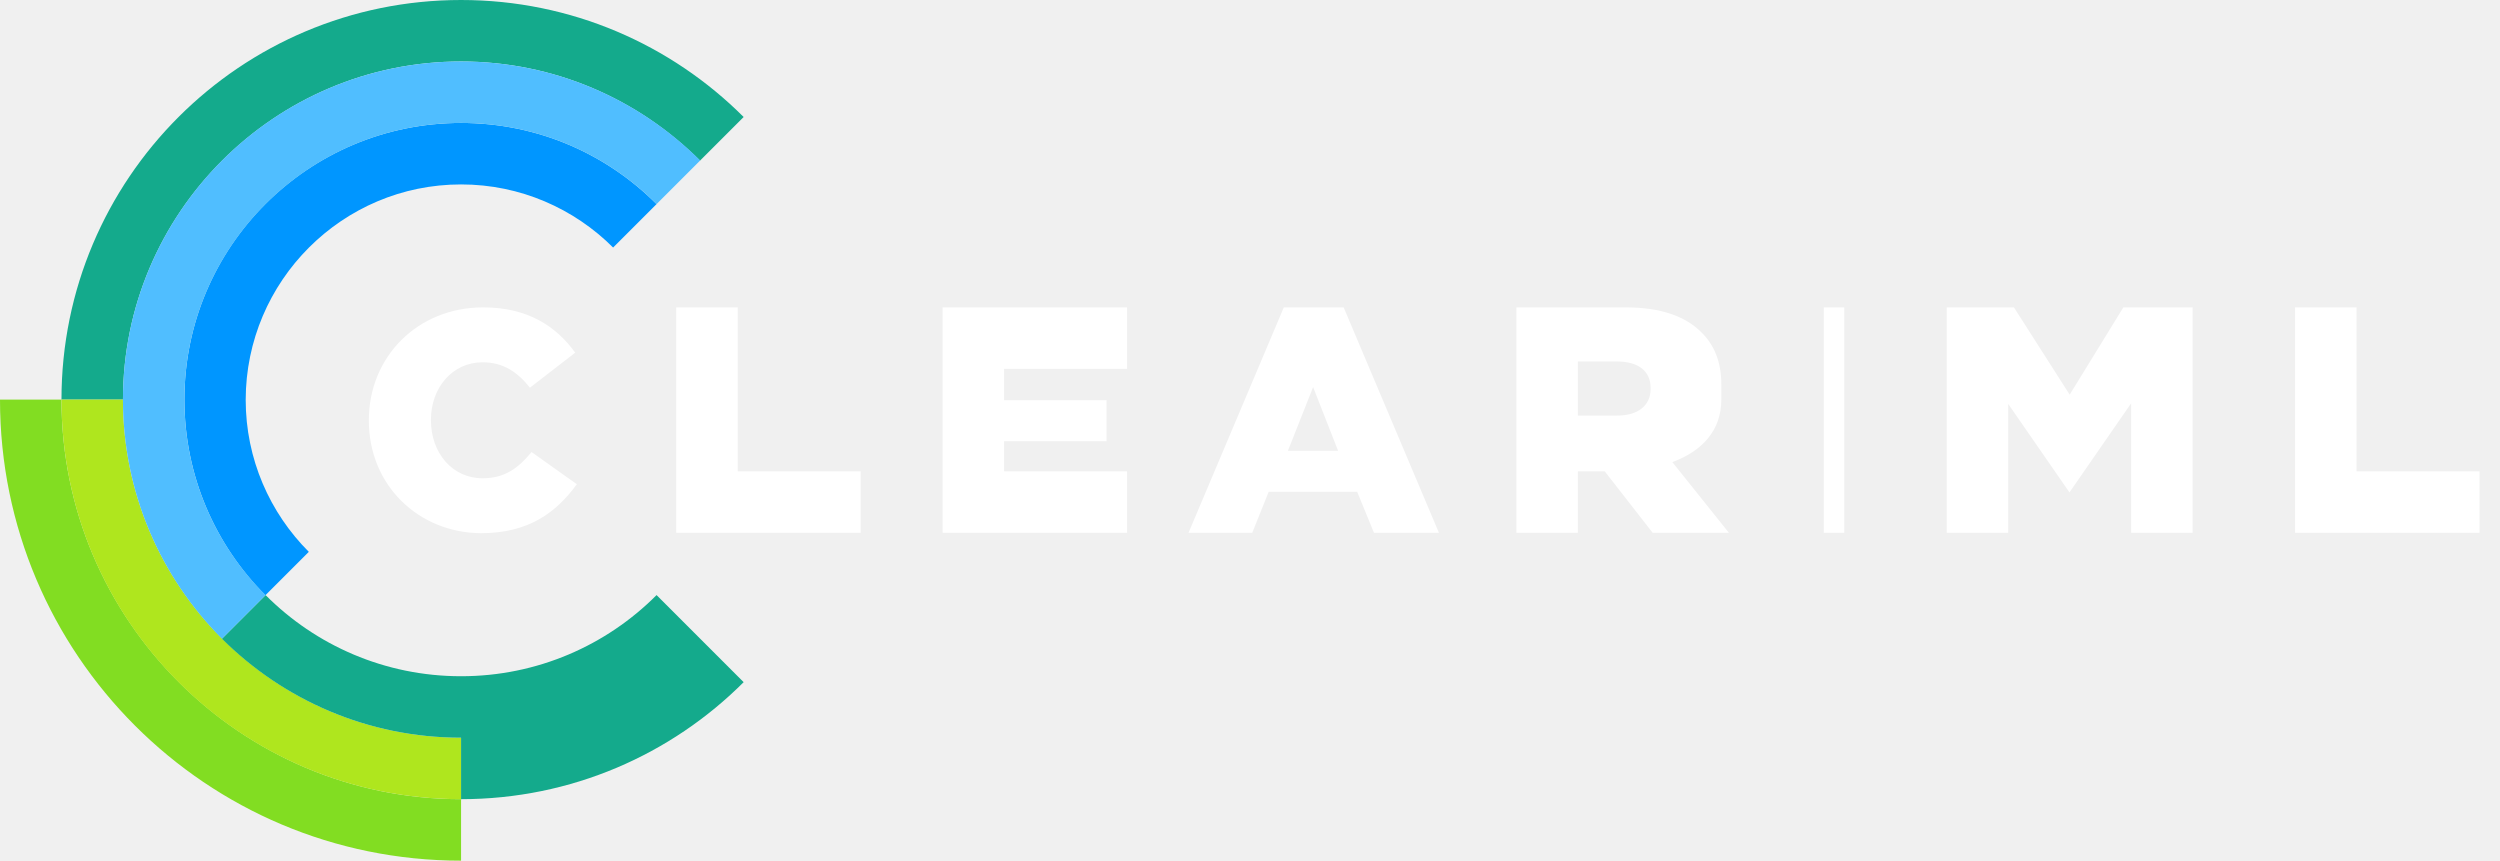
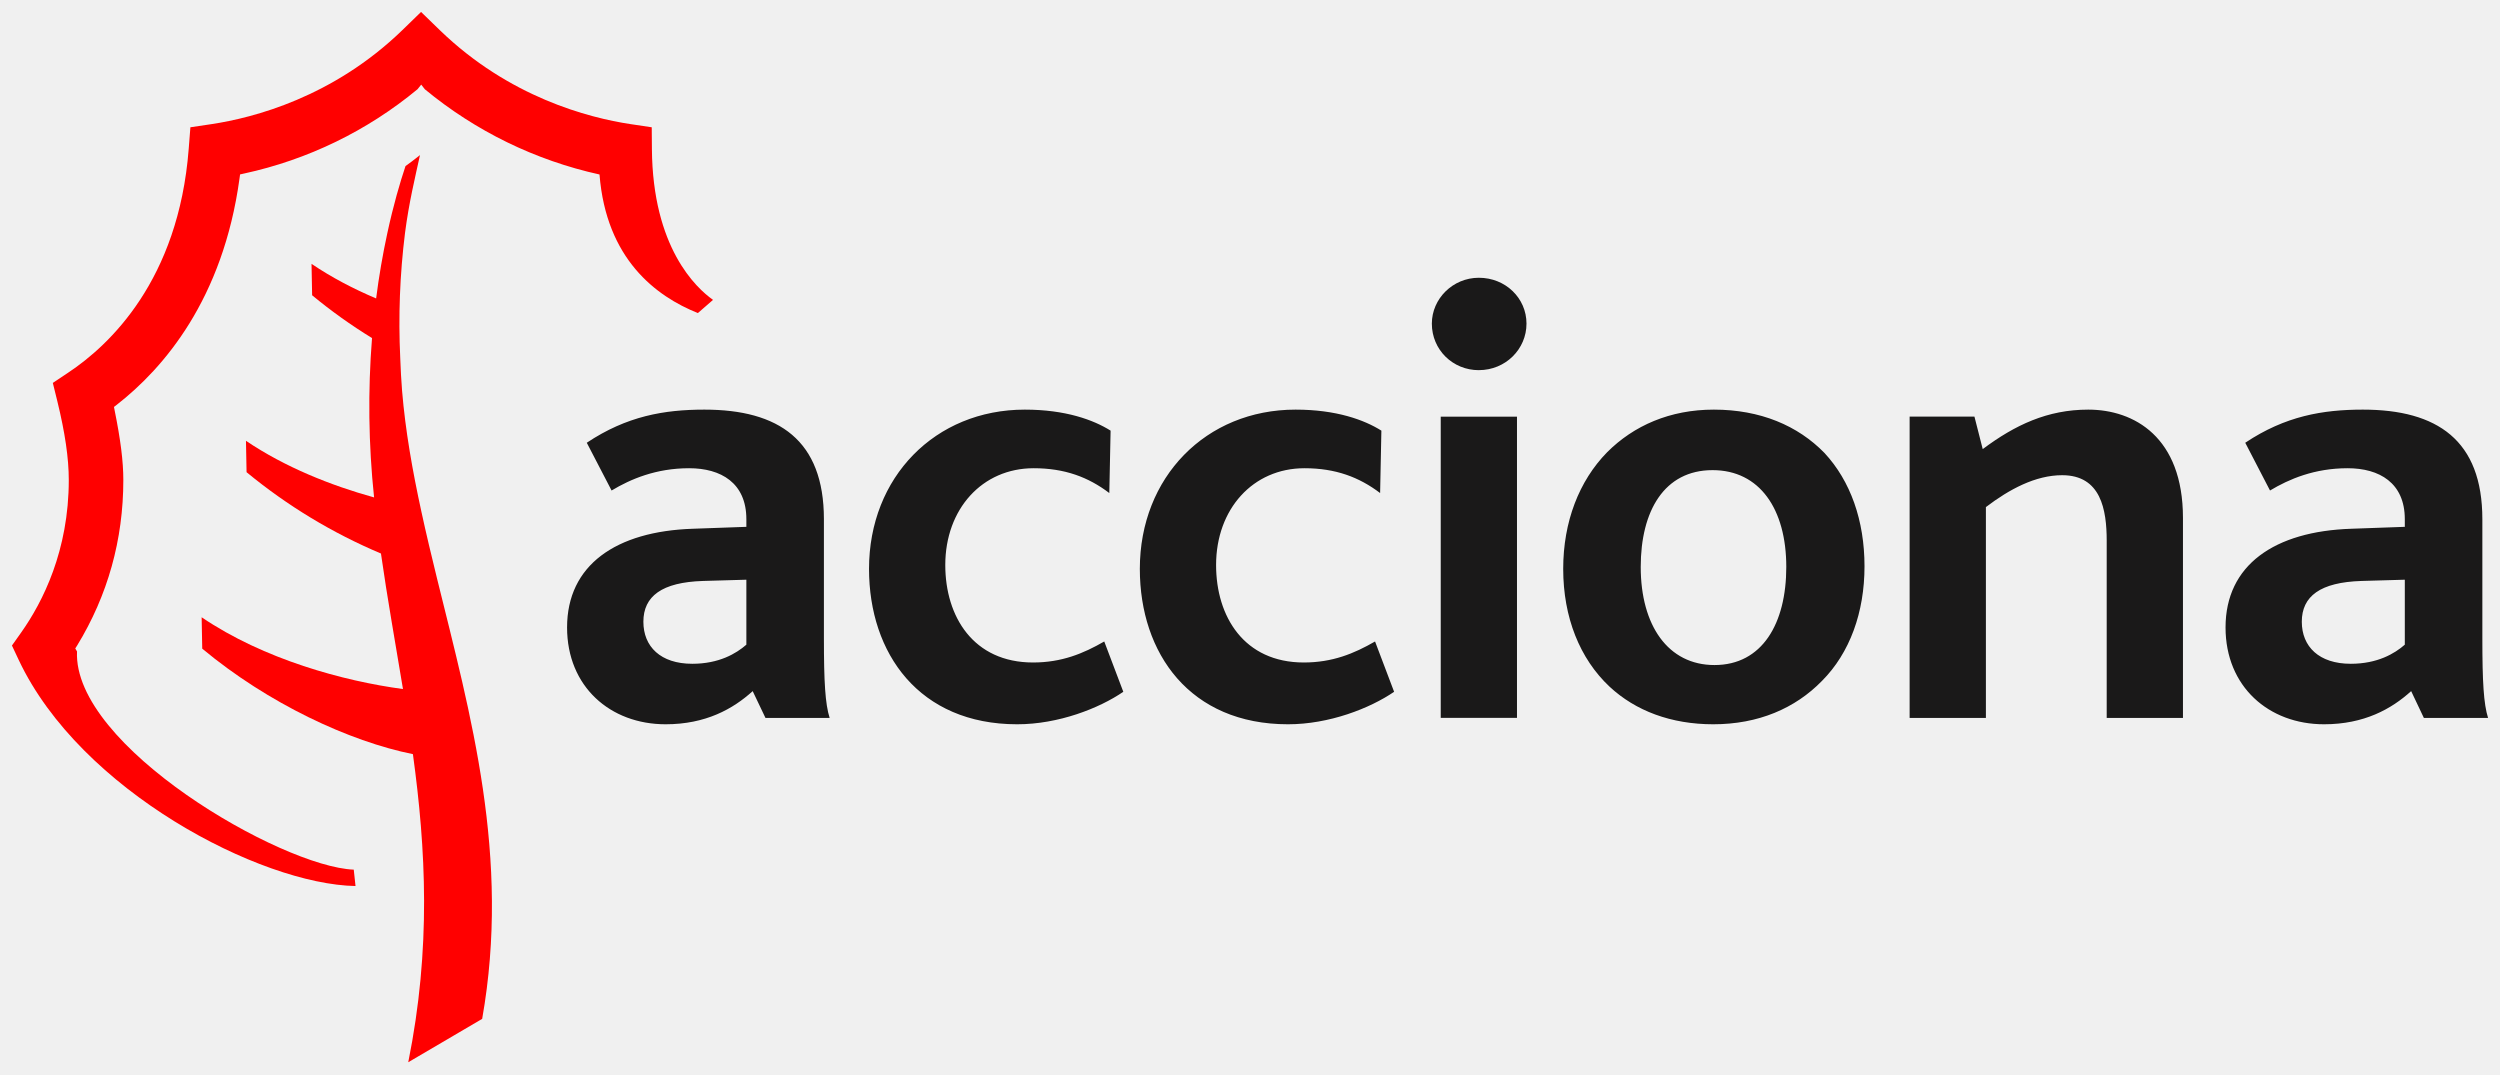
- <svg xmlns="http://www.w3.org/2000/svg" x="0px" y="0px" viewBox="0 0 122 42" enable-background="new 0 0 122 42" xml:space="preserve">
-   <g>
-     <path fill="#FFFFFF" d="M18,20.53V20.5c0-3.08,2.37-5.5,5.58-5.5c2.16,0,3.55,0.91,4.49,2.21l-2.21,1.71   c-0.6-0.76-1.3-1.24-2.31-1.24c-1.48,0-2.52,1.25-2.52,2.8v0.03c0,1.59,1.04,2.83,2.52,2.83c1.1,0,1.75-0.51,2.39-1.28l2.21,1.57   c-1,1.37-2.34,2.39-4.68,2.39C20.43,26,18,23.69,18,20.53z" />
-     <path fill="#FFFFFF" d="M33,15h3v8h6v3h-9V15z" />
-     <path fill="#FFFFFF" d="M46,15h9v3h-6v1.53h5v2h-5V23h6v3h-9V15z" />
-     <path fill="#FFFFFF" d="M62.65,15h2.92l4.65,11h-3.17l-0.82-2h-4.32l-0.8,2H58L62.65,15z M65.3,22l-1.22-3.11L62.85,22H65.3z" />
-     <path fill="#FFFFFF" d="M89,26V15h1v11H89z" />
-     <path fill="#FFFFFF" d="M95,15h3.28l2.72,4.26l2.62-4.26H107v11h-3v-6.32l-3.01,4.35L98,19.71V26h-3V15z" />
-     <path fill="#FFFFFF" d="M112,15h3v8h6v3h-9V15z" />
-     <path fill="#FFFFFF" d="M81.61,22.55C83.05,22.02,84,21.02,84,19.5v-0.75c0-1.08-0.34-1.93-1-2.56C82.24,15.44,81.05,15,79.33,15   H74v11h3v-3h1.28h0.03l2.34,3h3.72L81.61,22.55z M80.55,18.98c0,0.8-0.6,1.3-1.63,1.3H77v-2.64h1.9c1.02,0,1.65,0.44,1.65,1.3   V18.98z" />
+ <svg xmlns="http://www.w3.org/2000/svg" width="104.678" height="44.977" viewBox="0 0 27.696 11.9" version="1.1" id="svg8">
+   <defs id="defs2" />
+   <g id="layer1" transform="translate(-9.176391,-93.23985)">
+     <g id="g125" transform="matrix(0.2645833,0,0,0.2645833,9.244918,93.36658)" style="fill:none;fill-rule:evenodd">
+       <path id="path119" d="m 30.992,26.514 c -0.427,0.373 -1.146,0.8 -2.264,0.8 -1.33,0 -2.048,-0.72 -2.048,-1.76 0,-1.068 0.772,-1.654 2.5,-1.708 l 1.812,-0.052 z m 3.487,3.067 c -0.186,-0.587 -0.24,-1.52 -0.24,-3.335 V 21.26 c 0,-3.308 -1.89,-4.588 -5.005,-4.588 -1.675,0 -3.246,0.267 -4.924,1.387 l 1.039,2 c 0.798,-0.48 1.864,-0.933 3.246,-0.933 1.331,0 2.397,0.613 2.397,2.134 v 0.32 l -2.236,0.08 c -3.222,0.105 -5.271,1.519 -5.271,4.133 0,2.48 1.81,4.054 4.126,4.054 1.676,0 2.821,-0.64 3.646,-1.388 l 0.535,1.122 z m 7.851,0.266 c -4.099,0 -6.202,-2.96 -6.202,-6.507 0,-3.84 2.769,-6.668 6.522,-6.668 1.702,0 2.874,0.428 3.593,0.88 l -0.054,2.613 c -0.878,-0.665 -1.862,-1.039 -3.168,-1.039 -2.154,0 -3.7,1.707 -3.7,4.053 0,2.16 1.174,4.081 3.675,4.081 1.197,0 2.103,-0.373 2.981,-0.88 l 0.798,2.107 c -1.012,0.693 -2.715,1.36 -4.444,1.36 m 11.339,0 c -4.1,0 -6.203,-2.96 -6.203,-6.507 0,-3.84 2.769,-6.668 6.519,-6.668 1.705,0 2.877,0.428 3.595,0.88 l -0.053,2.613 C 56.65,19.5 55.665,19.126 54.36,19.126 c -2.155,0 -3.7,1.707 -3.7,4.053 0,2.16 1.172,4.081 3.673,4.081 1.199,0 2.105,-0.373 2.983,-0.88 l 0.798,2.107 c -1.013,0.693 -2.715,1.36 -4.445,1.36 M 61.662,15.02 c -1.092,0 -1.968,-0.853 -1.968,-1.949 0,-1.04 0.876,-1.92 1.968,-1.92 1.119,0 1.995,0.854 1.995,1.92 0,1.068 -0.876,1.948 -1.995,1.948 z m -1.596,14.56 h 3.193 V 16.966 h -3.193 v 12.616 z m 14.469,-6.32 c 0,2.373 -1.011,4.107 -3.007,4.107 -1.943,0 -3.088,-1.655 -3.088,-4.107 0,-2.348 0.986,-4.054 3.008,-4.054 1.97,0 3.087,1.627 3.087,4.054 z m 3.275,-0.026 c 0,-1.921 -0.587,-3.575 -1.677,-4.748 -1.118,-1.147 -2.688,-1.814 -4.632,-1.814 -1.836,0 -3.352,0.667 -4.471,1.788 -1.172,1.199 -1.836,2.907 -1.836,4.88 0,2.026 0.692,3.76 1.942,4.933 1.09,1.015 2.582,1.574 4.34,1.574 1.889,0 3.432,-0.667 4.55,-1.813 1.171,-1.173 1.784,-2.88 1.784,-4.8 z m 10.141,6.346 v -7.414 c 0,-1.306 -0.241,-2.748 -1.865,-2.748 -1.117,0 -2.21,0.588 -3.193,1.335 v 8.828 H 79.699 V 16.965 h 2.714 l 0.347,1.36 c 1.356,-1.013 2.714,-1.653 4.418,-1.653 1.917,0 3.966,1.146 3.966,4.535 v 8.374 h -3.193 m 12.482,-3.067 c -0.426,0.373 -1.144,0.8 -2.263,0.8 -1.33,0 -2.05,-0.72 -2.05,-1.76 0,-1.068 0.772,-1.654 2.503,-1.708 l 1.81,-0.052 z m 3.486,3.067 c -0.185,-0.587 -0.239,-1.52 -0.239,-3.335 V 21.26 c 0,-3.308 -1.89,-4.588 -5.004,-4.588 -1.678,0 -3.248,0.267 -4.924,1.387 l 1.037,2 c 0.799,-0.48 1.864,-0.933 3.248,-0.933 1.332,0 2.396,0.613 2.396,2.134 v 0.32 l -2.236,0.08 c -3.22,0.105 -5.27,1.519 -5.27,4.133 0,2.48 1.81,4.054 4.124,4.054 1.679,0 2.822,-0.64 3.648,-1.388 l 0.532,1.122 z" style="fill:#1a1919" />
+       <path id="path121" d="M 18.036,23.727 C 17.806,22.789 17.583,21.858 17.382,20.93 17.014,19.236 16.715,17.559 16.576,15.88 A 32.395,32.395 0 0 1 16.5,14.52 30.534,30.534 0 0 1 16.7,9.272 c 0.163,-1.265 0.426,-2.339 0.626,-3.257 -0.202,0.16 -0.403,0.314 -0.606,0.46 -0.228,0.679 -0.506,1.626 -0.762,2.812 a 31.98,31.98 0 0 0 -0.468,2.73 c -0.944,-0.4 -1.863,-0.878 -2.705,-1.449 l 0.025,1.316 a 21.86,21.86 0 0 0 2.508,1.792 36.293,36.293 0 0 0 0.086,6.672 c -1.817,-0.503 -3.735,-1.27 -5.364,-2.37 l 0.025,1.314 a 22.704,22.704 0 0 0 5.627,3.405 c 0.27,1.894 0.608,3.771 0.922,5.675 -2.48,-0.333 -5.827,-1.24 -8.43,-3.006 l 0.025,1.315 c 2.755,2.295 6.165,3.883 8.821,4.417 0.542,3.957 0.77,8.121 -0.195,12.9 l 3.095,-1.816 c 1.2,-6.777 -0.488,-12.743 -1.894,-18.455" style="fill:#ff0000" />
+       <path id="path123" d="M 14.627,36.62 C 10.643,36.547 3.103,32.63 0.525,27.154 L 0.241,26.55 0.628,26.004 c 0.907,-1.284 1.993,-3.433 1.993,-6.386 0,-0.905 -0.157,-1.98 -0.476,-3.284 L 1.953,15.554 2.621,15.107 C 4.312,13.979 7.217,11.266 7.642,5.757 L 7.713,4.85 8.611,4.716 c 1.737,-0.263 5.077,-1.122 7.978,-3.935 0,0 0.542,-0.53 0.782,-0.76 0.241,0.23 0.783,0.76 0.783,0.76 2.901,2.813 6.242,3.672 7.978,3.935 l 0.898,0.134 0.007,0.91 c 0.033,4.131 1.85,5.814 2.559,6.317 l -0.634,0.552 c -1.753,-0.7 -3.839,-2.262 -4.119,-5.802 A 17.346,17.346 0 0 1 17.528,3.257 L 17.378,3.064 17.223,3.257 A 17.047,17.047 0 0 1 9.958,6.787 L 9.793,6.824 9.77,6.992 C 9.079,12.05 6.595,14.938 4.631,16.469 l -0.118,0.091 0.029,0.149 c 0.246,1.212 0.363,2.136 0.363,2.909 0,2.5 -0.652,4.833 -1.936,6.934 l -0.076,0.12 0.073,0.127 c -0.183,3.955 8.558,9.016 11.587,9.135 l 0.074,0.686" style="fill:#ff0000" />
+     </g>
  </g>
-   <g>
-     <path fill="#82DD22" d="M22.5,39C11.75,39,3,30.25,3,19.5H0C0,31.93,10.07,42,22.5,42V39z" />
-     <path fill="#14AA8C" d="M22.5,3c4.55,0,8.67,1.85,11.66,4.84l2.13-2.13C32.76,2.18,27.88,0,22.5,0C11.73,0,3,8.73,3,19.5h3   C6,10.4,13.4,3,22.5,3z" />
-     <path fill="#AFE61E" d="M22.5,36C13.4,36,6,28.6,6,19.5H3C3,30.27,11.73,39,22.5,39V36z" />
-     <path fill="#14AA8C" d="M36.29,33.29l-2.13-2.13l0,0l-2.12-2.12C29.6,31.49,26.22,33,22.5,33s-7.1-1.51-9.54-3.96l-2.13,2.13   C13.82,34.15,17.94,36,22.5,36v3C27.88,39,32.76,36.82,36.29,33.29z" />
-     <path fill="#0096FF" d="M12.95,29.05l2.12-2.12c-1.9-1.9-3.08-4.53-3.08-7.42C12,13.71,16.71,9,22.5,9c2.89,0,5.52,1.18,7.42,3.08   l2.12-2.12C29.6,7.51,26.23,6,22.5,6C15.04,6,9,12.04,9,19.5C9,23.23,10.51,26.6,12.95,29.05z" />
-     <path fill="#50BEFF" d="M12.96,29.04C10.51,26.6,9,23.22,9,19.5C9,12.06,15.06,6,22.5,6c3.72,0,7.1,1.51,9.54,3.96l2.13-2.13   C31.18,4.85,27.06,3,22.5,3C13.39,3,6,10.39,6,19.5c0,4.56,1.85,8.68,4.83,11.67L12.96,29.04z" />
-   </g>
+   <style id="style10" type="text/css">
+ 	.st0{fill:#1B2C4C;}
+ 	.st1{fill:#8E8E90;}
+ </style>
</svg>
